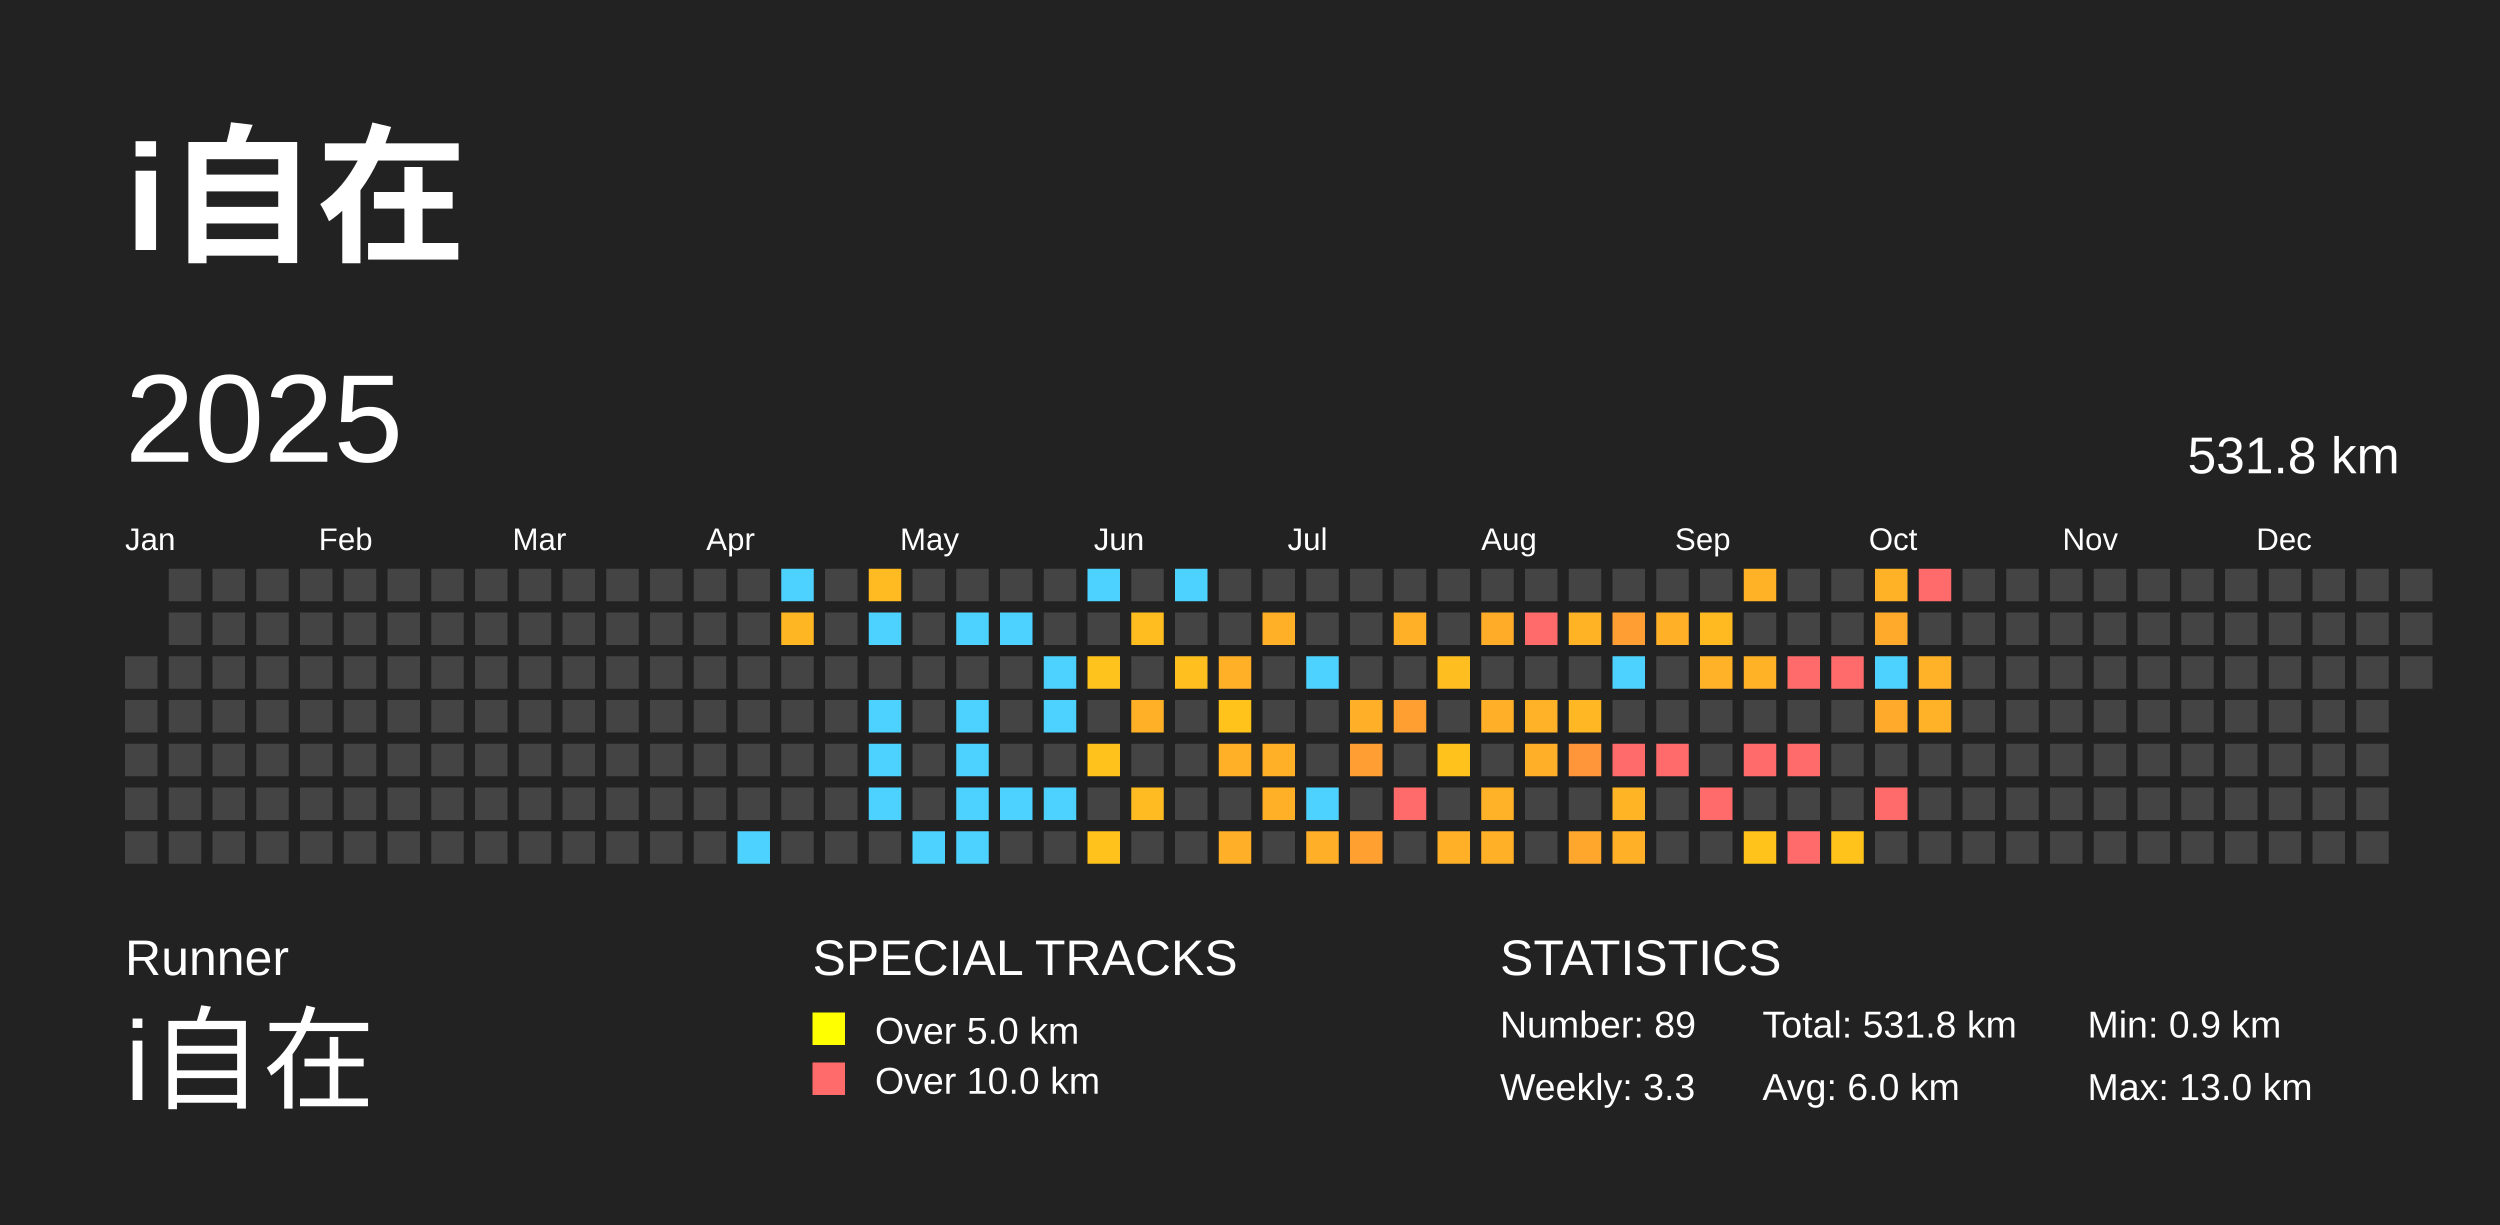
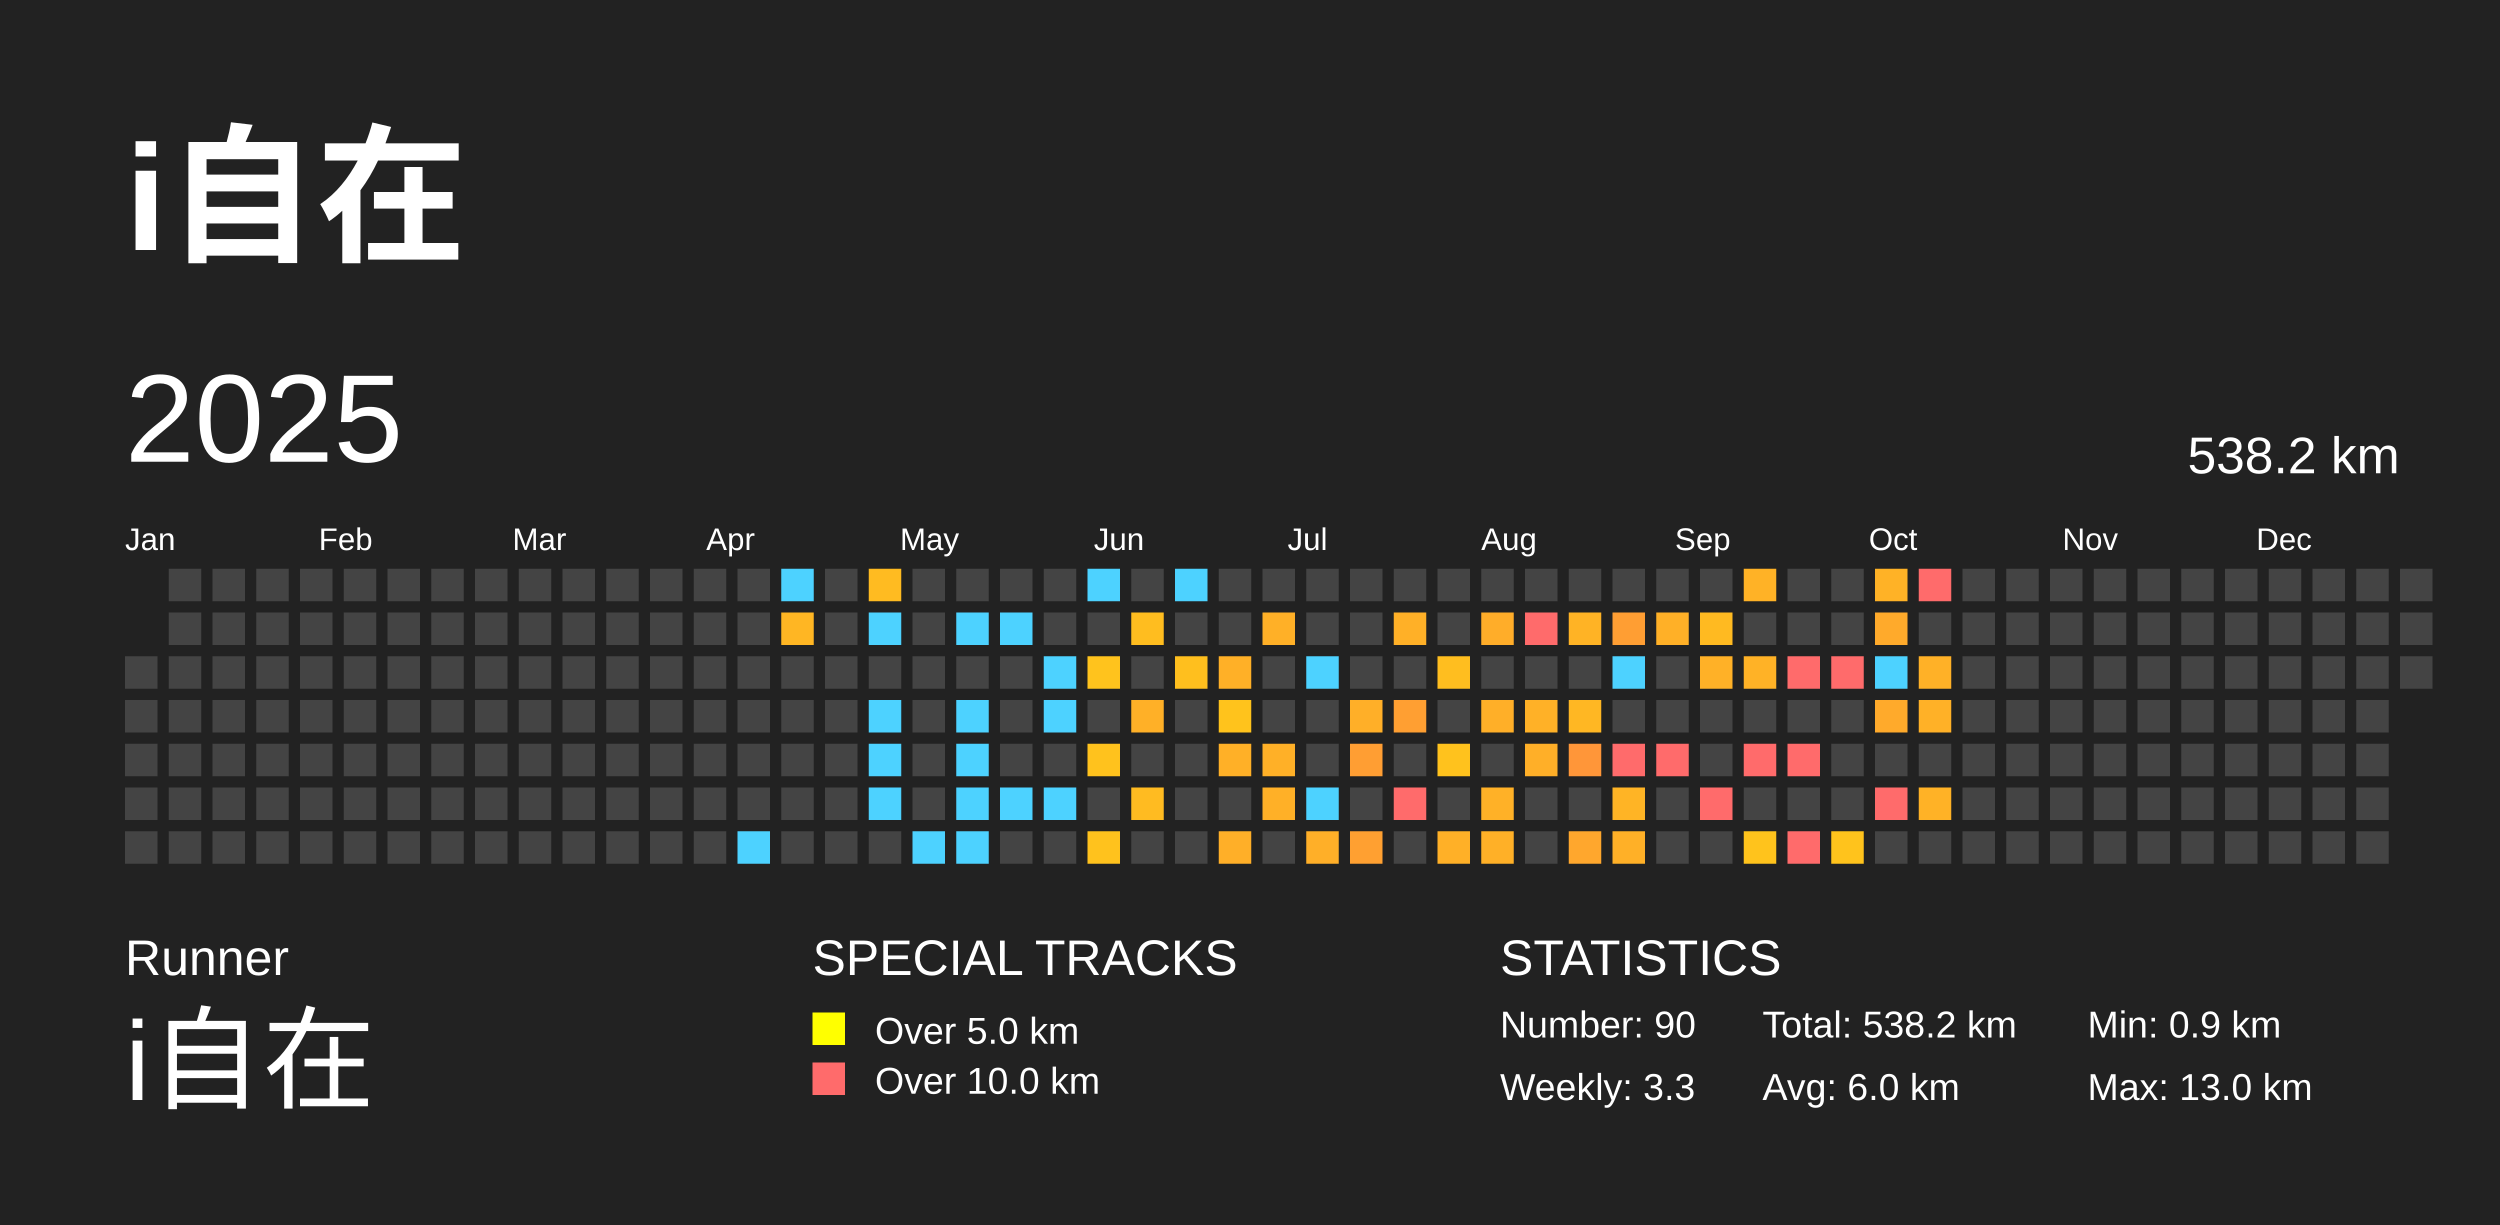
<svg xmlns="http://www.w3.org/2000/svg" baseProfile="full" height="98mm" version="1.1" viewBox="0,0,200,98" width="200mm">
  <defs />
  <rect fill="#222222" height="98" width="200" x="0" y="0" />
  <text fill="#FFFFFF" style="font-size:12px; font-family:Arial; font-weight:bold;" x="10" y="20">i自在</text>
  <text fill="#FFFFFF" style="font-size:4px; font-family:Arial" x="10" y="78">Runner</text>
  <text fill="#FFFFFF" style="font-size:9px; font-family:Arial" x="10" y="88">i自在</text>
  <text fill="#FFFFFF" style="font-size:4px; font-family:Arial" x="65" y="78">SPECIAL TRACKS</text>
  <rect fill="#FFFF00" height="2.6" width="2.6" x="65" y="81" />
  <text fill="#FFFFFF" style="font-size:3px; font-family:Arial" x="70" y="83.5">Over 5.0 km</text>
  <rect fill="#FF6B6B" height="2.6" width="2.6" x="65" y="85" />
  <text fill="#FFFFFF" style="font-size:3px; font-family:Arial" x="70" y="87.5">Over 10.0 km</text>
  <text fill="#FFFFFF" style="font-size:4px; font-family:Arial" x="120" y="78">STATISTICS</text>
-   <text fill="#FFFFFF" style="font-size:3px; font-family:Arial" x="120" y="83">Number: 89</text>
+   <text fill="#FFFFFF" style="font-size:3px; font-family:Arial" x="120" y="83">Number: 90</text>
  <text fill="#FFFFFF" style="font-size:3px; font-family:Arial" x="120" y="88">Weekly: 3.3</text>
-   <text fill="#FFFFFF" style="font-size:3px; font-family:Arial" x="141" y="83">Total: 531.8 km</text>
+   <text fill="#FFFFFF" style="font-size:3px; font-family:Arial" x="141" y="83">Total: 538.2 km</text>
  <text fill="#FFFFFF" style="font-size:3px; font-family:Arial" x="141" y="88">Avg: 6.0 km</text>
  <text fill="#FFFFFF" style="font-size:3px; font-family:Arial" x="167" y="83">Min: 0.9 km</text>
  <text fill="#FFFFFF" style="font-size:3px; font-family:Arial" x="167" y="88">Max: 13.0 km</text>
  <text dominant-baseline="hanging" fill="#FFFFFF" style="font-size:10.0px; font-family:Arial;" x="10" y="30">2025</text>
-   <text dominant-baseline="hanging" fill="#FFFFFF" style="font-size:4.125px; font-family:Arial;" x="175" y="35">531.8 km</text>
+   <text dominant-baseline="hanging" fill="#FFFFFF" style="font-size:4.125px; font-family:Arial;" x="175" y="35">538.2 km</text>
  <text fill="#FFFFFF" style="font-size:2.5px; font-family:Arial" x="10.0" y="44">Jan</text>
  <text fill="#FFFFFF" style="font-size:2.5px; font-family:Arial" x="25.5" y="44">Feb</text>
  <text fill="#FFFFFF" style="font-size:2.5px; font-family:Arial" x="41.0" y="44">Mar</text>
  <text fill="#FFFFFF" style="font-size:2.5px; font-family:Arial" x="56.5" y="44">Apr</text>
  <text fill="#FFFFFF" style="font-size:2.5px; font-family:Arial" x="72.0" y="44">May</text>
  <text fill="#FFFFFF" style="font-size:2.5px; font-family:Arial" x="87.5" y="44">Jun</text>
  <text fill="#FFFFFF" style="font-size:2.5px; font-family:Arial" x="103.0" y="44">Jul</text>
  <text fill="#FFFFFF" style="font-size:2.5px; font-family:Arial" x="118.5" y="44">Aug</text>
  <text fill="#FFFFFF" style="font-size:2.5px; font-family:Arial" x="134.0" y="44">Sep</text>
  <text fill="#FFFFFF" style="font-size:2.5px; font-family:Arial" x="149.5" y="44">Oct</text>
  <text fill="#FFFFFF" style="font-size:2.5px; font-family:Arial" x="165.0" y="44">Nov</text>
  <text fill="#FFFFFF" style="font-size:2.5px; font-family:Arial" x="180.5" y="44">Dec</text>
  <rect fill="#444444" height="2.6" width="2.6" x="10.0" y="52.5" />
  <rect fill="#444444" height="2.6" width="2.6" x="10.0" y="56.0" />
  <rect fill="#444444" height="2.6" width="2.6" x="10.0" y="59.5" />
  <rect fill="#444444" height="2.6" width="2.6" x="10.0" y="63.0" />
  <rect fill="#444444" height="2.6" width="2.6" x="10.0" y="66.5" />
  <rect fill="#444444" height="2.6" width="2.6" x="13.5" y="45.5" />
  <rect fill="#444444" height="2.6" width="2.6" x="13.5" y="49.0" />
  <rect fill="#444444" height="2.6" width="2.6" x="13.5" y="52.5" />
  <rect fill="#444444" height="2.6" width="2.6" x="13.5" y="56.0" />
  <rect fill="#444444" height="2.6" width="2.6" x="13.5" y="59.5" />
  <rect fill="#444444" height="2.6" width="2.6" x="13.5" y="63.0" />
  <rect fill="#444444" height="2.6" width="2.6" x="13.5" y="66.5" />
  <rect fill="#444444" height="2.6" width="2.6" x="17.0" y="45.5" />
  <rect fill="#444444" height="2.6" width="2.6" x="17.0" y="49.0" />
  <rect fill="#444444" height="2.6" width="2.6" x="17.0" y="52.5" />
  <rect fill="#444444" height="2.6" width="2.6" x="17.0" y="56.0" />
  <rect fill="#444444" height="2.6" width="2.6" x="17.0" y="59.5" />
  <rect fill="#444444" height="2.6" width="2.6" x="17.0" y="63.0" />
  <rect fill="#444444" height="2.6" width="2.6" x="17.0" y="66.5" />
  <rect fill="#444444" height="2.6" width="2.6" x="20.5" y="45.5" />
  <rect fill="#444444" height="2.6" width="2.6" x="20.5" y="49.0" />
  <rect fill="#444444" height="2.6" width="2.6" x="20.5" y="52.5" />
  <rect fill="#444444" height="2.6" width="2.6" x="20.5" y="56.0" />
  <rect fill="#444444" height="2.6" width="2.6" x="20.5" y="59.5" />
  <rect fill="#444444" height="2.6" width="2.6" x="20.5" y="63.0" />
  <rect fill="#444444" height="2.6" width="2.6" x="20.5" y="66.5" />
  <rect fill="#444444" height="2.6" width="2.6" x="24.0" y="45.5" />
  <rect fill="#444444" height="2.6" width="2.6" x="24.0" y="49.0" />
  <rect fill="#444444" height="2.6" width="2.6" x="24.0" y="52.5" />
  <rect fill="#444444" height="2.6" width="2.6" x="24.0" y="56.0" />
  <rect fill="#444444" height="2.6" width="2.6" x="24.0" y="59.5" />
  <rect fill="#444444" height="2.6" width="2.6" x="24.0" y="63.0" />
  <rect fill="#444444" height="2.6" width="2.6" x="24.0" y="66.5" />
  <rect fill="#444444" height="2.6" width="2.6" x="27.5" y="45.5" />
  <rect fill="#444444" height="2.6" width="2.6" x="27.5" y="49.0" />
  <rect fill="#444444" height="2.6" width="2.6" x="27.5" y="52.5" />
  <rect fill="#444444" height="2.6" width="2.6" x="27.5" y="56.0" />
  <rect fill="#444444" height="2.6" width="2.6" x="27.5" y="59.5" />
  <rect fill="#444444" height="2.6" width="2.6" x="27.5" y="63.0" />
  <rect fill="#444444" height="2.6" width="2.6" x="27.5" y="66.5" />
  <rect fill="#444444" height="2.6" width="2.6" x="31.0" y="45.5" />
  <rect fill="#444444" height="2.6" width="2.6" x="31.0" y="49.0" />
  <rect fill="#444444" height="2.6" width="2.6" x="31.0" y="52.5" />
  <rect fill="#444444" height="2.6" width="2.6" x="31.0" y="56.0" />
  <rect fill="#444444" height="2.6" width="2.6" x="31.0" y="59.5" />
  <rect fill="#444444" height="2.6" width="2.6" x="31.0" y="63.0" />
  <rect fill="#444444" height="2.6" width="2.6" x="31.0" y="66.5" />
  <rect fill="#444444" height="2.6" width="2.6" x="34.5" y="45.5" />
  <rect fill="#444444" height="2.6" width="2.6" x="34.5" y="49.0" />
  <rect fill="#444444" height="2.6" width="2.6" x="34.5" y="52.5" />
  <rect fill="#444444" height="2.6" width="2.6" x="34.5" y="56.0" />
  <rect fill="#444444" height="2.6" width="2.6" x="34.5" y="59.5" />
  <rect fill="#444444" height="2.6" width="2.6" x="34.5" y="63.0" />
  <rect fill="#444444" height="2.6" width="2.6" x="34.5" y="66.5" />
  <rect fill="#444444" height="2.6" width="2.6" x="38.0" y="45.5" />
  <rect fill="#444444" height="2.6" width="2.6" x="38.0" y="49.0" />
  <rect fill="#444444" height="2.6" width="2.6" x="38.0" y="52.5" />
  <rect fill="#444444" height="2.6" width="2.6" x="38.0" y="56.0" />
  <rect fill="#444444" height="2.6" width="2.6" x="38.0" y="59.5" />
  <rect fill="#444444" height="2.6" width="2.6" x="38.0" y="63.0" />
  <rect fill="#444444" height="2.6" width="2.6" x="38.0" y="66.5" />
  <rect fill="#444444" height="2.6" width="2.6" x="41.5" y="45.5" />
  <rect fill="#444444" height="2.6" width="2.6" x="41.5" y="49.0" />
  <rect fill="#444444" height="2.6" width="2.6" x="41.5" y="52.5" />
  <rect fill="#444444" height="2.6" width="2.6" x="41.5" y="56.0" />
  <rect fill="#444444" height="2.6" width="2.6" x="41.5" y="59.5" />
  <rect fill="#444444" height="2.6" width="2.6" x="41.5" y="63.0" />
  <rect fill="#444444" height="2.6" width="2.6" x="41.5" y="66.5" />
  <rect fill="#444444" height="2.6" width="2.6" x="45.0" y="45.5" />
  <rect fill="#444444" height="2.6" width="2.6" x="45.0" y="49.0" />
  <rect fill="#444444" height="2.6" width="2.6" x="45.0" y="52.5" />
  <rect fill="#444444" height="2.6" width="2.6" x="45.0" y="56.0" />
  <rect fill="#444444" height="2.6" width="2.6" x="45.0" y="59.5" />
  <rect fill="#444444" height="2.6" width="2.6" x="45.0" y="63.0" />
  <rect fill="#444444" height="2.6" width="2.6" x="45.0" y="66.5" />
  <rect fill="#444444" height="2.6" width="2.6" x="48.5" y="45.5" />
  <rect fill="#444444" height="2.6" width="2.6" x="48.5" y="49.0" />
  <rect fill="#444444" height="2.6" width="2.6" x="48.5" y="52.5" />
  <rect fill="#444444" height="2.6" width="2.6" x="48.5" y="56.0" />
  <rect fill="#444444" height="2.6" width="2.6" x="48.5" y="59.5" />
  <rect fill="#444444" height="2.6" width="2.6" x="48.5" y="63.0" />
  <rect fill="#444444" height="2.6" width="2.6" x="48.5" y="66.5" />
  <rect fill="#444444" height="2.6" width="2.6" x="52.0" y="45.5" />
  <rect fill="#444444" height="2.6" width="2.6" x="52.0" y="49.0" />
  <rect fill="#444444" height="2.6" width="2.6" x="52.0" y="52.5" />
  <rect fill="#444444" height="2.6" width="2.6" x="52.0" y="56.0" />
  <rect fill="#444444" height="2.6" width="2.6" x="52.0" y="59.5" />
  <rect fill="#444444" height="2.6" width="2.6" x="52.0" y="63.0" />
  <rect fill="#444444" height="2.6" width="2.6" x="52.0" y="66.5" />
  <rect fill="#444444" height="2.6" width="2.6" x="55.5" y="45.5" />
  <rect fill="#444444" height="2.6" width="2.6" x="55.5" y="49.0" />
  <rect fill="#444444" height="2.6" width="2.6" x="55.5" y="52.5" />
  <rect fill="#444444" height="2.6" width="2.6" x="55.5" y="56.0" />
  <rect fill="#444444" height="2.6" width="2.6" x="55.5" y="59.5" />
  <rect fill="#444444" height="2.6" width="2.6" x="55.5" y="63.0" />
  <rect fill="#444444" height="2.6" width="2.6" x="55.5" y="66.5" />
  <rect fill="#444444" height="2.6" width="2.6" x="59.0" y="45.5" />
  <rect fill="#444444" height="2.6" width="2.6" x="59.0" y="49.0" />
  <rect fill="#444444" height="2.6" width="2.6" x="59.0" y="52.5" />
  <rect fill="#444444" height="2.6" width="2.6" x="59.0" y="56.0" />
  <rect fill="#444444" height="2.6" width="2.6" x="59.0" y="59.5" />
  <rect fill="#444444" height="2.6" width="2.6" x="59.0" y="63.0" />
  <rect fill="#4dd2ff" height="2.6" width="2.6" x="59.0" y="66.5" />
  <rect fill="#4dd2ff" height="2.6" width="2.6" x="62.5" y="45.5" />
  <rect fill="#ffb623" height="2.6" width="2.6" x="62.5" y="49.0" />
  <rect fill="#444444" height="2.6" width="2.6" x="62.5" y="52.5" />
  <rect fill="#444444" height="2.6" width="2.6" x="62.5" y="56.0" />
  <rect fill="#444444" height="2.6" width="2.6" x="62.5" y="59.5" />
  <rect fill="#444444" height="2.6" width="2.6" x="62.5" y="63.0" />
  <rect fill="#444444" height="2.6" width="2.6" x="62.5" y="66.5" />
  <rect fill="#444444" height="2.6" width="2.6" x="66.0" y="45.5" />
  <rect fill="#444444" height="2.6" width="2.6" x="66.0" y="49.0" />
  <rect fill="#444444" height="2.6" width="2.6" x="66.0" y="52.5" />
  <rect fill="#444444" height="2.6" width="2.6" x="66.0" y="56.0" />
  <rect fill="#444444" height="2.6" width="2.6" x="66.0" y="59.5" />
  <rect fill="#444444" height="2.6" width="2.6" x="66.0" y="63.0" />
  <rect fill="#444444" height="2.6" width="2.6" x="66.0" y="66.5" />
  <rect fill="#ffbb21" height="2.6" width="2.6" x="69.5" y="45.5" />
  <rect fill="#4dd2ff" height="2.6" width="2.6" x="69.5" y="49.0" />
  <rect fill="#444444" height="2.6" width="2.6" x="69.5" y="52.5" />
  <rect fill="#4dd2ff" height="2.6" width="2.6" x="69.5" y="56.0" />
  <rect fill="#4dd2ff" height="2.6" width="2.6" x="69.5" y="59.5" />
  <rect fill="#4dd2ff" height="2.6" width="2.6" x="69.5" y="63.0" />
  <rect fill="#444444" height="2.6" width="2.6" x="69.5" y="66.5" />
  <rect fill="#444444" height="2.6" width="2.6" x="73.0" y="45.5" />
  <rect fill="#444444" height="2.6" width="2.6" x="73.0" y="49.0" />
  <rect fill="#444444" height="2.6" width="2.6" x="73.0" y="52.5" />
  <rect fill="#444444" height="2.6" width="2.6" x="73.0" y="56.0" />
  <rect fill="#444444" height="2.6" width="2.6" x="73.0" y="59.5" />
  <rect fill="#444444" height="2.6" width="2.6" x="73.0" y="63.0" />
  <rect fill="#4dd2ff" height="2.6" width="2.6" x="73.0" y="66.5" />
  <rect fill="#444444" height="2.6" width="2.6" x="76.5" y="45.5" />
  <rect fill="#4dd2ff" height="2.6" width="2.6" x="76.5" y="49.0" />
  <rect fill="#444444" height="2.6" width="2.6" x="76.5" y="52.5" />
  <rect fill="#4dd2ff" height="2.6" width="2.6" x="76.5" y="56.0" />
  <rect fill="#4dd2ff" height="2.6" width="2.6" x="76.5" y="59.5" />
  <rect fill="#4dd2ff" height="2.6" width="2.6" x="76.5" y="63.0" />
  <rect fill="#4dd2ff" height="2.6" width="2.6" x="76.5" y="66.5" />
  <rect fill="#444444" height="2.6" width="2.6" x="80.0" y="45.5" />
  <rect fill="#4dd2ff" height="2.6" width="2.6" x="80.0" y="49.0" />
  <rect fill="#444444" height="2.6" width="2.6" x="80.0" y="52.5" />
  <rect fill="#444444" height="2.6" width="2.6" x="80.0" y="56.0" />
  <rect fill="#444444" height="2.6" width="2.6" x="80.0" y="59.5" />
  <rect fill="#4dd2ff" height="2.6" width="2.6" x="80.0" y="63.0" />
  <rect fill="#444444" height="2.6" width="2.6" x="80.0" y="66.5" />
  <rect fill="#444444" height="2.6" width="2.6" x="83.5" y="45.5" />
  <rect fill="#444444" height="2.6" width="2.6" x="83.5" y="49.0" />
  <rect fill="#4dd2ff" height="2.6" width="2.6" x="83.5" y="52.5" />
  <rect fill="#4dd2ff" height="2.6" width="2.6" x="83.5" y="56.0" />
  <rect fill="#444444" height="2.6" width="2.6" x="83.5" y="59.5" />
  <rect fill="#4dd2ff" height="2.6" width="2.6" x="83.5" y="63.0" />
  <rect fill="#444444" height="2.6" width="2.6" x="83.5" y="66.5" />
  <rect fill="#4dd2ff" height="2.6" width="2.6" x="87.0" y="45.5" />
  <rect fill="#444444" height="2.6" width="2.6" x="87.0" y="49.0" />
  <rect fill="#ffc31d" height="2.6" width="2.6" x="87.0" y="52.5" />
  <rect fill="#444444" height="2.6" width="2.6" x="87.0" y="56.0" />
  <rect fill="#ffc21d" height="2.6" width="2.6" x="87.0" y="59.5" />
  <rect fill="#444444" height="2.6" width="2.6" x="87.0" y="63.0" />
  <rect fill="#ffc21d" height="2.6" width="2.6" x="87.0" y="66.5" />
  <rect fill="#444444" height="2.6" width="2.6" x="90.5" y="45.5" />
  <rect fill="#ffbd1f" height="2.6" width="2.6" x="90.5" y="49.0" />
  <rect fill="#444444" height="2.6" width="2.6" x="90.5" y="52.5" />
  <rect fill="#ffb027" height="2.6" width="2.6" x="90.5" y="56.0" />
  <rect fill="#444444" height="2.6" width="2.6" x="90.5" y="59.5" />
  <rect fill="#ffbb21" height="2.6" width="2.6" x="90.5" y="63.0" />
  <rect fill="#444444" height="2.6" width="2.6" x="90.5" y="66.5" />
  <rect fill="#4dd2ff" height="2.6" width="2.6" x="94.0" y="45.5" />
  <rect fill="#444444" height="2.6" width="2.6" x="94.0" y="49.0" />
  <rect fill="#ffbf1e" height="2.6" width="2.6" x="94.0" y="52.5" />
  <rect fill="#444444" height="2.6" width="2.6" x="94.0" y="56.0" />
  <rect fill="#444444" height="2.6" width="2.6" x="94.0" y="59.5" />
  <rect fill="#444444" height="2.6" width="2.6" x="94.0" y="63.0" />
  <rect fill="#444444" height="2.6" width="2.6" x="94.0" y="66.5" />
  <rect fill="#444444" height="2.6" width="2.6" x="97.5" y="45.5" />
  <rect fill="#444444" height="2.6" width="2.6" x="97.5" y="49.0" />
  <rect fill="#ffb027" height="2.6" width="2.6" x="97.5" y="52.5" />
  <rect fill="#ffc31c" height="2.6" width="2.6" x="97.5" y="56.0" />
  <rect fill="#ffb027" height="2.6" width="2.6" x="97.5" y="59.5" />
  <rect fill="#444444" height="2.6" width="2.6" x="97.5" y="63.0" />
  <rect fill="#ffaf28" height="2.6" width="2.6" x="97.5" y="66.5" />
  <rect fill="#444444" height="2.6" width="2.6" x="101.0" y="45.5" />
  <rect fill="#ffb027" height="2.6" width="2.6" x="101.0" y="49.0" />
  <rect fill="#444444" height="2.6" width="2.6" x="101.0" y="52.5" />
  <rect fill="#444444" height="2.6" width="2.6" x="101.0" y="56.0" />
  <rect fill="#ffb027" height="2.6" width="2.6" x="101.0" y="59.5" />
  <rect fill="#ffb027" height="2.6" width="2.6" x="101.0" y="63.0" />
  <rect fill="#444444" height="2.6" width="2.6" x="101.0" y="66.5" />
  <rect fill="#444444" height="2.6" width="2.6" x="104.5" y="45.5" />
  <rect fill="#444444" height="2.6" width="2.6" x="104.5" y="49.0" />
  <rect fill="#4dd2ff" height="2.6" width="2.6" x="104.5" y="52.5" />
  <rect fill="#444444" height="2.6" width="2.6" x="104.5" y="56.0" />
  <rect fill="#444444" height="2.6" width="2.6" x="104.5" y="59.5" />
  <rect fill="#4dd2ff" height="2.6" width="2.6" x="104.5" y="63.0" />
  <rect fill="#ffaf28" height="2.6" width="2.6" x="104.5" y="66.5" />
  <rect fill="#444444" height="2.6" width="2.6" x="108.0" y="45.5" />
  <rect fill="#444444" height="2.6" width="2.6" x="108.0" y="49.0" />
  <rect fill="#444444" height="2.6" width="2.6" x="108.0" y="52.5" />
  <rect fill="#ffaf28" height="2.6" width="2.6" x="108.0" y="56.0" />
  <rect fill="#ff9e33" height="2.6" width="2.6" x="108.0" y="59.5" />
  <rect fill="#444444" height="2.6" width="2.6" x="108.0" y="63.0" />
  <rect fill="#ffa031" height="2.6" width="2.6" x="108.0" y="66.5" />
  <rect fill="#444444" height="2.6" width="2.6" x="111.5" y="45.5" />
  <rect fill="#ffb027" height="2.6" width="2.6" x="111.5" y="49.0" />
  <rect fill="#444444" height="2.6" width="2.6" x="111.5" y="52.5" />
  <rect fill="#ff9f32" height="2.6" width="2.6" x="111.5" y="56.0" />
  <rect fill="#444444" height="2.6" width="2.6" x="111.5" y="59.5" />
  <rect fill="#FF6B6B" height="2.6" width="2.6" x="111.5" y="63.0" />
  <rect fill="#444444" height="2.6" width="2.6" x="111.5" y="66.5" />
  <rect fill="#444444" height="2.6" width="2.6" x="115.0" y="45.5" />
  <rect fill="#444444" height="2.6" width="2.6" x="115.0" y="49.0" />
  <rect fill="#ffbe1f" height="2.6" width="2.6" x="115.0" y="52.5" />
  <rect fill="#444444" height="2.6" width="2.6" x="115.0" y="56.0" />
  <rect fill="#ffc21d" height="2.6" width="2.6" x="115.0" y="59.5" />
  <rect fill="#444444" height="2.6" width="2.6" x="115.0" y="63.0" />
  <rect fill="#ffb027" height="2.6" width="2.6" x="115.0" y="66.5" />
  <rect fill="#444444" height="2.6" width="2.6" x="118.5" y="45.5" />
  <rect fill="#ffad29" height="2.6" width="2.6" x="118.5" y="49.0" />
  <rect fill="#444444" height="2.6" width="2.6" x="118.5" y="52.5" />
  <rect fill="#ffaf28" height="2.6" width="2.6" x="118.5" y="56.0" />
  <rect fill="#444444" height="2.6" width="2.6" x="118.5" y="59.5" />
  <rect fill="#ffb127" height="2.6" width="2.6" x="118.5" y="63.0" />
  <rect fill="#ffb027" height="2.6" width="2.6" x="118.5" y="66.5" />
  <rect fill="#444444" height="2.6" width="2.6" x="122.0" y="45.5" />
  <rect fill="#FF6B6B" height="2.6" width="2.6" x="122.0" y="49.0" />
  <rect fill="#444444" height="2.6" width="2.6" x="122.0" y="52.5" />
  <rect fill="#ffb127" height="2.6" width="2.6" x="122.0" y="56.0" />
  <rect fill="#ffaf28" height="2.6" width="2.6" x="122.0" y="59.5" />
  <rect fill="#444444" height="2.6" width="2.6" x="122.0" y="63.0" />
  <rect fill="#444444" height="2.6" width="2.6" x="122.0" y="66.5" />
  <rect fill="#444444" height="2.6" width="2.6" x="125.5" y="45.5" />
  <rect fill="#ffb325" height="2.6" width="2.6" x="125.5" y="49.0" />
  <rect fill="#444444" height="2.6" width="2.6" x="125.5" y="52.5" />
  <rect fill="#ffb723" height="2.6" width="2.6" x="125.5" y="56.0" />
  <rect fill="#ff9639" height="2.6" width="2.6" x="125.5" y="59.5" />
  <rect fill="#444444" height="2.6" width="2.6" x="125.5" y="63.0" />
  <rect fill="#ffa72d" height="2.6" width="2.6" x="125.5" y="66.5" />
  <rect fill="#444444" height="2.6" width="2.6" x="129.0" y="45.5" />
  <rect fill="#ff9e33" height="2.6" width="2.6" x="129.0" y="49.0" />
  <rect fill="#4dd2ff" height="2.6" width="2.6" x="129.0" y="52.5" />
  <rect fill="#444444" height="2.6" width="2.6" x="129.0" y="56.0" />
  <rect fill="#FF6B6B" height="2.6" width="2.6" x="129.0" y="59.5" />
  <rect fill="#ffb425" height="2.6" width="2.6" x="129.0" y="63.0" />
  <rect fill="#ffb027" height="2.6" width="2.6" x="129.0" y="66.5" />
  <rect fill="#444444" height="2.6" width="2.6" x="132.5" y="45.5" />
  <rect fill="#ffb027" height="2.6" width="2.6" x="132.5" y="49.0" />
  <rect fill="#444444" height="2.6" width="2.6" x="132.5" y="52.5" />
  <rect fill="#444444" height="2.6" width="2.6" x="132.5" y="56.0" />
  <rect fill="#FF6B6B" height="2.6" width="2.6" x="132.5" y="59.5" />
  <rect fill="#444444" height="2.6" width="2.6" x="132.5" y="63.0" />
  <rect fill="#444444" height="2.6" width="2.6" x="132.5" y="66.5" />
  <rect fill="#444444" height="2.6" width="2.6" x="136.0" y="45.5" />
  <rect fill="#ffba21" height="2.6" width="2.6" x="136.0" y="49.0" />
  <rect fill="#ffb127" height="2.6" width="2.6" x="136.0" y="52.5" />
  <rect fill="#444444" height="2.6" width="2.6" x="136.0" y="56.0" />
  <rect fill="#444444" height="2.6" width="2.6" x="136.0" y="59.5" />
  <rect fill="#FF6B6B" height="2.6" width="2.6" x="136.0" y="63.0" />
  <rect fill="#444444" height="2.6" width="2.6" x="136.0" y="66.5" />
  <rect fill="#ffb226" height="2.6" width="2.6" x="139.5" y="45.5" />
  <rect fill="#444444" height="2.6" width="2.6" x="139.5" y="49.0" />
  <rect fill="#ffb226" height="2.6" width="2.6" x="139.5" y="52.5" />
  <rect fill="#444444" height="2.6" width="2.6" x="139.5" y="56.0" />
  <rect fill="#FF6B6B" height="2.6" width="2.6" x="139.5" y="59.5" />
  <rect fill="#444444" height="2.6" width="2.6" x="139.5" y="63.0" />
  <rect fill="#ffc31c" height="2.6" width="2.6" x="139.5" y="66.5" />
  <rect fill="#444444" height="2.6" width="2.6" x="143.0" y="45.5" />
  <rect fill="#444444" height="2.6" width="2.6" x="143.0" y="49.0" />
  <rect fill="#FF6B6B" height="2.6" width="2.6" x="143.0" y="52.5" />
  <rect fill="#444444" height="2.6" width="2.6" x="143.0" y="56.0" />
  <rect fill="#FF6B6B" height="2.6" width="2.6" x="143.0" y="59.5" />
  <rect fill="#444444" height="2.6" width="2.6" x="143.0" y="63.0" />
  <rect fill="#FF6B6B" height="2.6" width="2.6" x="143.0" y="66.5" />
  <rect fill="#444444" height="2.6" width="2.6" x="146.5" y="45.5" />
  <rect fill="#444444" height="2.6" width="2.6" x="146.5" y="49.0" />
  <rect fill="#FF6B6B" height="2.6" width="2.6" x="146.5" y="52.5" />
  <rect fill="#444444" height="2.6" width="2.6" x="146.5" y="56.0" />
  <rect fill="#444444" height="2.6" width="2.6" x="146.5" y="59.5" />
  <rect fill="#444444" height="2.6" width="2.6" x="146.5" y="63.0" />
  <rect fill="#ffc31c" height="2.6" width="2.6" x="146.5" y="66.5" />
  <rect fill="#ffb226" height="2.6" width="2.6" x="150.0" y="45.5" />
  <rect fill="#ffaa2b" height="2.6" width="2.6" x="150.0" y="49.0" />
  <rect fill="#4dd2ff" height="2.6" width="2.6" x="150.0" y="52.5" />
  <rect fill="#ffaa2b" height="2.6" width="2.6" x="150.0" y="56.0" />
  <rect fill="#444444" height="2.6" width="2.6" x="150.0" y="59.5" />
  <rect fill="#FF6B6B" height="2.6" width="2.6" x="150.0" y="63.0" />
  <rect fill="#444444" height="2.6" width="2.6" x="150.0" y="66.5" />
  <rect fill="#FF6B6B" height="2.6" width="2.6" x="153.5" y="45.5" />
  <rect fill="#444444" height="2.6" width="2.6" x="153.5" y="49.0" />
  <rect fill="#ffb127" height="2.6" width="2.6" x="153.5" y="52.5" />
  <rect fill="#ffb127" height="2.6" width="2.6" x="153.5" y="56.0" />
  <rect fill="#444444" height="2.6" width="2.6" x="153.5" y="59.5" />
-   <rect fill="#444444" height="2.6" width="2.6" x="153.5" y="63.0" />
+   <rect fill="#ffb226" height="2.6" width="2.6" x="153.5" y="63.0" />
  <rect fill="#444444" height="2.6" width="2.6" x="153.5" y="66.5" />
  <rect fill="#444444" height="2.6" width="2.6" x="157.0" y="45.5" />
  <rect fill="#444444" height="2.6" width="2.6" x="157.0" y="49.0" />
  <rect fill="#444444" height="2.6" width="2.6" x="157.0" y="52.5" />
  <rect fill="#444444" height="2.6" width="2.6" x="157.0" y="56.0" />
  <rect fill="#444444" height="2.6" width="2.6" x="157.0" y="59.5" />
  <rect fill="#444444" height="2.6" width="2.6" x="157.0" y="63.0" />
  <rect fill="#444444" height="2.6" width="2.6" x="157.0" y="66.5" />
  <rect fill="#444444" height="2.6" width="2.6" x="160.5" y="45.5" />
  <rect fill="#444444" height="2.6" width="2.6" x="160.5" y="49.0" />
  <rect fill="#444444" height="2.6" width="2.6" x="160.5" y="52.5" />
  <rect fill="#444444" height="2.6" width="2.6" x="160.5" y="56.0" />
  <rect fill="#444444" height="2.6" width="2.6" x="160.5" y="59.5" />
  <rect fill="#444444" height="2.6" width="2.6" x="160.5" y="63.0" />
  <rect fill="#444444" height="2.6" width="2.6" x="160.5" y="66.5" />
  <rect fill="#444444" height="2.6" width="2.6" x="164.0" y="45.5" />
  <rect fill="#444444" height="2.6" width="2.6" x="164.0" y="49.0" />
  <rect fill="#444444" height="2.6" width="2.6" x="164.0" y="52.5" />
  <rect fill="#444444" height="2.6" width="2.6" x="164.0" y="56.0" />
  <rect fill="#444444" height="2.6" width="2.6" x="164.0" y="59.5" />
  <rect fill="#444444" height="2.6" width="2.6" x="164.0" y="63.0" />
  <rect fill="#444444" height="2.6" width="2.6" x="164.0" y="66.5" />
  <rect fill="#444444" height="2.6" width="2.6" x="167.5" y="45.5" />
  <rect fill="#444444" height="2.6" width="2.6" x="167.5" y="49.0" />
  <rect fill="#444444" height="2.6" width="2.6" x="167.5" y="52.5" />
  <rect fill="#444444" height="2.6" width="2.6" x="167.5" y="56.0" />
  <rect fill="#444444" height="2.6" width="2.6" x="167.5" y="59.5" />
  <rect fill="#444444" height="2.6" width="2.6" x="167.5" y="63.0" />
  <rect fill="#444444" height="2.6" width="2.6" x="167.5" y="66.5" />
  <rect fill="#444444" height="2.6" width="2.6" x="171.0" y="45.5" />
  <rect fill="#444444" height="2.6" width="2.6" x="171.0" y="49.0" />
  <rect fill="#444444" height="2.6" width="2.6" x="171.0" y="52.5" />
  <rect fill="#444444" height="2.6" width="2.6" x="171.0" y="56.0" />
  <rect fill="#444444" height="2.6" width="2.6" x="171.0" y="59.5" />
  <rect fill="#444444" height="2.6" width="2.6" x="171.0" y="63.0" />
  <rect fill="#444444" height="2.6" width="2.6" x="171.0" y="66.5" />
  <rect fill="#444444" height="2.6" width="2.6" x="174.5" y="45.5" />
  <rect fill="#444444" height="2.6" width="2.6" x="174.5" y="49.0" />
  <rect fill="#444444" height="2.6" width="2.6" x="174.5" y="52.5" />
  <rect fill="#444444" height="2.6" width="2.6" x="174.5" y="56.0" />
  <rect fill="#444444" height="2.6" width="2.6" x="174.5" y="59.5" />
  <rect fill="#444444" height="2.6" width="2.6" x="174.5" y="63.0" />
  <rect fill="#444444" height="2.6" width="2.6" x="174.5" y="66.5" />
  <rect fill="#444444" height="2.6" width="2.6" x="178.0" y="45.5" />
  <rect fill="#444444" height="2.6" width="2.6" x="178.0" y="49.0" />
  <rect fill="#444444" height="2.6" width="2.6" x="178.0" y="52.5" />
  <rect fill="#444444" height="2.6" width="2.6" x="178.0" y="56.0" />
  <rect fill="#444444" height="2.6" width="2.6" x="178.0" y="59.5" />
  <rect fill="#444444" height="2.6" width="2.6" x="178.0" y="63.0" />
  <rect fill="#444444" height="2.6" width="2.6" x="178.0" y="66.5" />
  <rect fill="#444444" height="2.6" width="2.6" x="181.5" y="45.5" />
  <rect fill="#444444" height="2.6" width="2.6" x="181.5" y="49.0" />
  <rect fill="#444444" height="2.6" width="2.6" x="181.5" y="52.5" />
  <rect fill="#444444" height="2.6" width="2.6" x="181.5" y="56.0" />
  <rect fill="#444444" height="2.6" width="2.6" x="181.5" y="59.5" />
  <rect fill="#444444" height="2.6" width="2.6" x="181.5" y="63.0" />
  <rect fill="#444444" height="2.6" width="2.6" x="181.5" y="66.5" />
  <rect fill="#444444" height="2.6" width="2.6" x="185.0" y="45.5" />
  <rect fill="#444444" height="2.6" width="2.6" x="185.0" y="49.0" />
  <rect fill="#444444" height="2.6" width="2.6" x="185.0" y="52.5" />
  <rect fill="#444444" height="2.6" width="2.6" x="185.0" y="56.0" />
  <rect fill="#444444" height="2.6" width="2.6" x="185.0" y="59.5" />
  <rect fill="#444444" height="2.6" width="2.6" x="185.0" y="63.0" />
  <rect fill="#444444" height="2.6" width="2.6" x="185.0" y="66.5" />
  <rect fill="#444444" height="2.6" width="2.6" x="188.5" y="45.5" />
  <rect fill="#444444" height="2.6" width="2.6" x="188.5" y="49.0" />
  <rect fill="#444444" height="2.6" width="2.6" x="188.5" y="52.5" />
  <rect fill="#444444" height="2.6" width="2.6" x="188.5" y="56.0" />
  <rect fill="#444444" height="2.6" width="2.6" x="188.5" y="59.5" />
  <rect fill="#444444" height="2.6" width="2.6" x="188.5" y="63.0" />
  <rect fill="#444444" height="2.6" width="2.6" x="188.5" y="66.5" />
  <rect fill="#444444" height="2.6" width="2.6" x="192.0" y="45.5" />
  <rect fill="#444444" height="2.6" width="2.6" x="192.0" y="49.0" />
  <rect fill="#444444" height="2.6" width="2.6" x="192.0" y="52.5" />
</svg>
